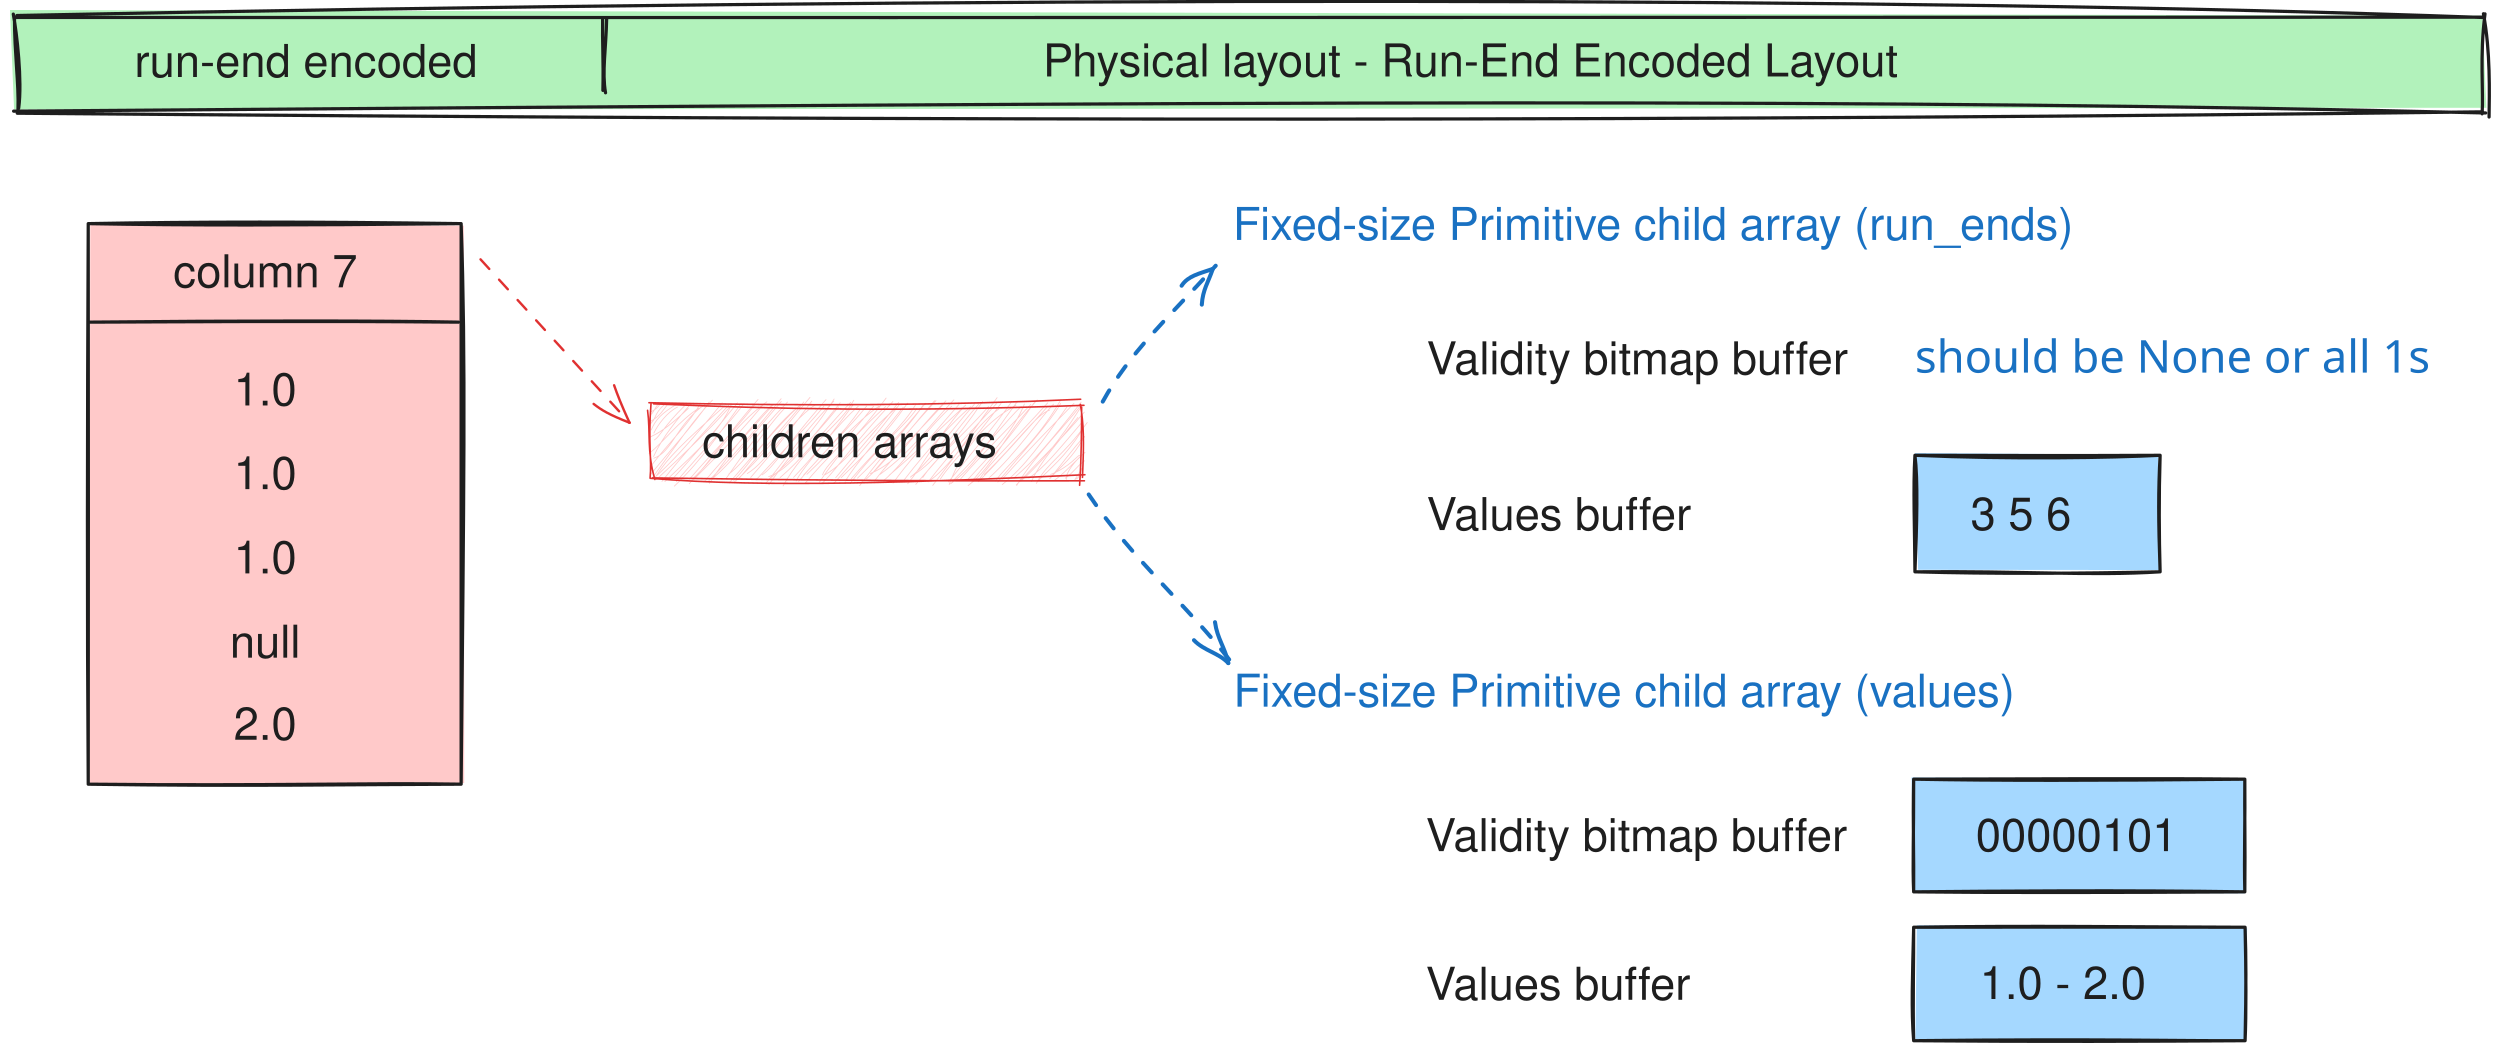
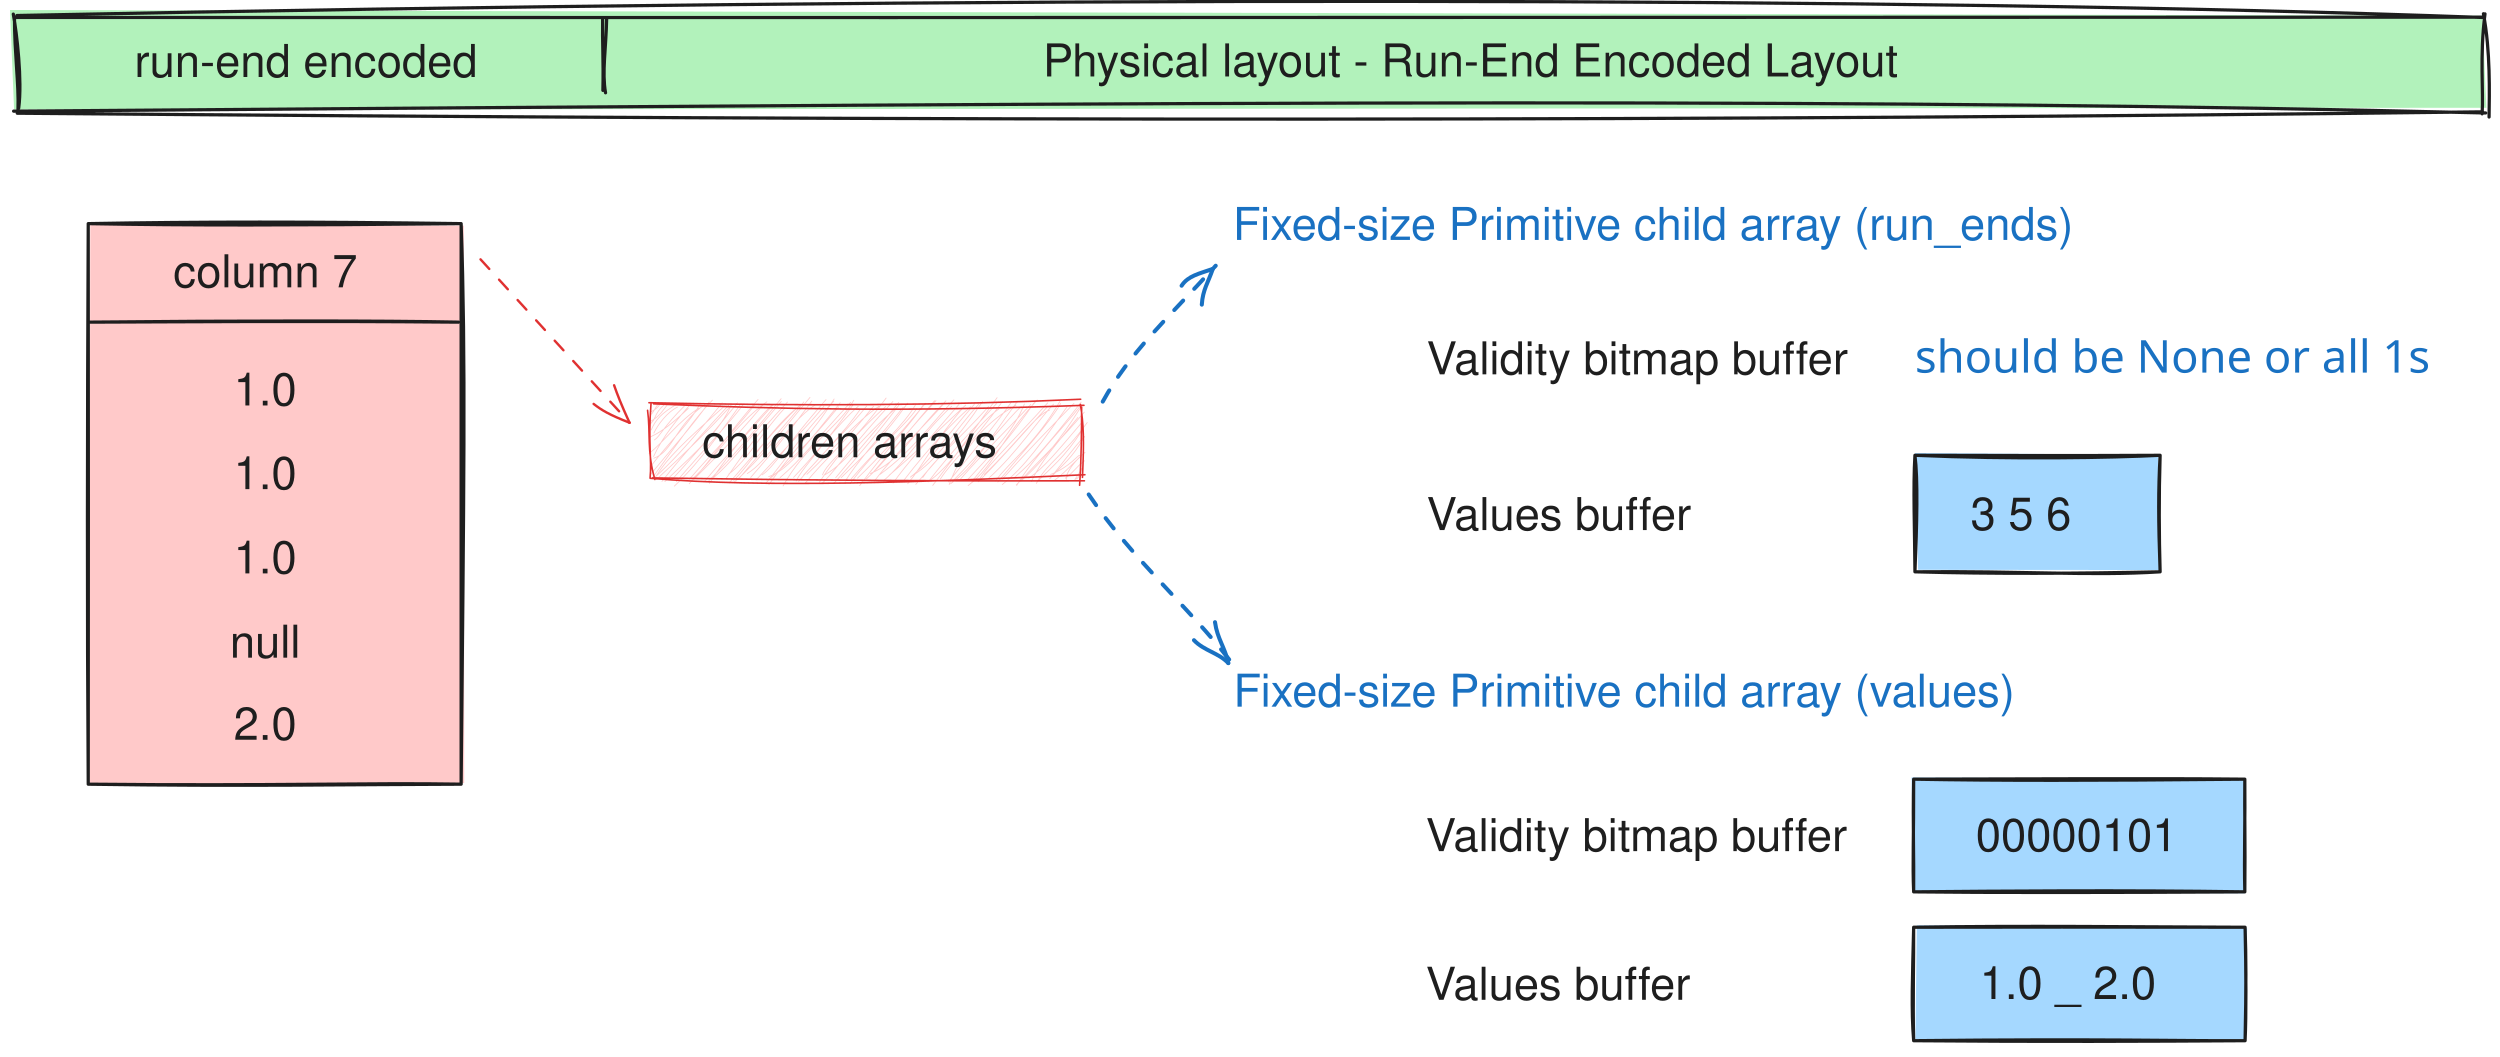
<svg xmlns="http://www.w3.org/2000/svg" version="1.1" viewBox="0 0 1544.38 652.895" width="1544.38" height="652.895">
  <defs>
    <style class="style-fonts">
      @font-face {
        font-family: "Virgil";
        src: url("https://excalidraw.com/Virgil.woff2");
      }
      @font-face {
        font-family: "Cascadia";
        src: url("https://excalidraw.com/Cascadia.woff2");
      }
      @font-face {
        font-family: "Assistant";
        src: url("https://excalidraw.com/Assistant-Regular.woff2");
      }
    </style>
  </defs>
  <g stroke-linecap="round" transform="translate(10 10) rotate(0 762.1899 29.72166)">
    <path d="M-3.83 -3.81 L1523.49 -0.28 L1525.98 56.58 L-1.3 57.69" stroke="none" stroke-width="0" fill="#b2f2bb" />
    <path d="M0.44 -0.42 C588.59 -12.39, 1173.47 -12.16, 1524.48 0.83 M0.07 0.79 C311.97 0.9, 623.2 0.88, 1523.9 0.61 M1524.14 -1.5 C1528.53 21.4, 1527.83 47.89, 1527.63 62.28 M1525.11 -1.43 C1521.73 24.66, 1524.27 46.75, 1523.33 60.33 M1525.52 59.79 C1157.45 50.81, 790.94 52.55, -1.59 58.67 M1523.66 59.08 C1053.56 64.92, 584.28 64.93, 0.66 59.94 M1.55 56.77 C3.82 39.88, 0.39 10.5, -1.78 -1.29 M1.12 57.68 C1.65 41.24, -1.09 23.17, -1.06 0.75" stroke="#1e1e1e" stroke-width="2" fill="none" />
  </g>
  <g transform="translate(83.04726 21.80472) rotate(0 105.8613 16.1)">
    <text x="0" y="25.761" font-family="Helvetica, Segoe UI Emoji" font-size="28px" fill="#1e1e1e" text-anchor="start" style="white-space: pre;" direction="ltr" dominant-baseline="alphabetic">run-end encoded</text>
  </g>
  <g transform="translate(644.2892 21.47495) rotate(0 266.1572 16.1)">
    <text x="0" y="25.761" font-family="Helvetica, Segoe UI Emoji" font-size="28px" fill="#1e1e1e" text-anchor="start" style="white-space: pre;" direction="ltr" dominant-baseline="alphabetic">Physical layout - Run-End Encoded Layout</text>
  </g>
  <g stroke-linecap="round" transform="translate(54.50792 138.1484) rotate(0 115.1775 173.1395)">
    <path d="M1.27 0.31 L232.01 1.24 L232.27 345.6 L0.56 347.05" stroke="none" stroke-width="0" fill="#ffc9c9" />
    <path d="M0 0 C62.81 1.14, 123.78 1.07, 230.36 0 M0 0 C68.89 -1.24, 137 -1.25, 230.36 0 M230.36 0 C233.29 82.72, 232 166.14, 230.36 346.28 M230.36 0 C230.42 130.82, 230.33 261.2, 230.36 346.28 M230.36 346.28 C172.57 345.29, 118.23 347.45, 0 346.28 M230.36 346.28 C162.8 346.42, 95.72 347.75, 0 346.28 M0 346.28 C0.13 235.64, 0.09 122.68, 0 0 M0 346.28 C-0.75 239.15, -0.58 132.71, 0 0" stroke="#1e1e1e" stroke-width="2" fill="none" />
  </g>
  <g stroke-linecap="round">
    <g transform="translate(54.86217 199.0093) rotate(0 114.2212 0)">
      <path d="M0 0 C63.88 -0.2, 130.99 -0.87, 228.44 0 M0 0 C90.86 -0.92, 181.89 -0.97, 228.44 0" stroke="#1e1e1e" stroke-width="2" fill="none" />
    </g>
  </g>
  <mask />
  <g transform="translate(106.994 151.7218) rotate(0 56.80664 16.1)">
    <text x="0" y="25.761" font-family="Helvetica, Segoe UI Emoji" font-size="28px" fill="#1e1e1e" text-anchor="start" style="white-space: pre;" direction="ltr" dominant-baseline="alphabetic">column 7</text>
  </g>
  <g transform="translate(144.3388 224.7129) rotate(0 19.46191 16.1)">
    <text x="0" y="25.761" font-family="Helvetica, Segoe UI Emoji" font-size="28px" fill="#1e1e1e" text-anchor="start" style="white-space: pre;" direction="ltr" dominant-baseline="alphabetic">1.0</text>
  </g>
  <g transform="translate(144.3388 276.4118) rotate(0 19.46191 16.1)">
    <text x="0" y="25.761" font-family="Helvetica, Segoe UI Emoji" font-size="28px" fill="#1e1e1e" text-anchor="start" style="white-space: pre;" direction="ltr" dominant-baseline="alphabetic">1.0</text>
  </g>
  <g transform="translate(144.3388 328.4733) rotate(0 19.46191 16.1)">
    <text x="0" y="25.761" font-family="Helvetica, Segoe UI Emoji" font-size="28px" fill="#1e1e1e" text-anchor="start" style="white-space: pre;" direction="ltr" dominant-baseline="alphabetic">1.0</text>
  </g>
  <g transform="translate(144.3388 431.2362) rotate(0 19.46191 16.1)">
    <text x="0" y="25.761" font-family="Helvetica, Segoe UI Emoji" font-size="28px" fill="#1e1e1e" text-anchor="start" style="white-space: pre;" direction="ltr" dominant-baseline="alphabetic">2.0</text>
  </g>
  <g transform="translate(142.0077 380.5349) rotate(0 21.79297 16.1)">
    <text x="0" y="25.761" font-family="Helvetica, Segoe UI Emoji" font-size="28px" fill="#1e1e1e" text-anchor="start" style="white-space: pre;" direction="ltr" dominant-baseline="alphabetic">null</text>
  </g>
  <g stroke-linecap="round">
    <g transform="translate(372.8796 12.369) rotate(0 0 22.21342)">
      <path d="M1.89 -1.09 C1.52 17.8, -1.07 32.13, 1.19 44.96 M-0.6 -0.84 C-0.88 13.64, -0.01 25.25, -0.44 43.46" stroke="#1e1e1e" stroke-width="2" fill="none" />
    </g>
  </g>
  <mask />
  <g stroke-linecap="round">
    <g transform="translate(297.6218 160.0406) rotate(0 45.24207 50.44578)">
      <path d="M-0.77 0.18 C14.61 17.11, 75.87 84.17, 91.25 101.08" stroke="#e03131" stroke-width="1.5" fill="none" stroke-dasharray="8 9" />
    </g>
    <g transform="translate(297.6218 160.0406) rotate(0 45.24207 50.44578)">
      <path d="M69.1 89.48 C73.99 93.33, 78.64 96.13, 91.25 101.08" stroke="#e03131" stroke-width="1.5" fill="none" />
    </g>
    <g transform="translate(297.6218 160.0406) rotate(0 45.24207 50.44578)">
      <path d="M81.74 77.96 C83.92 84.14, 85.93 89.36, 91.25 101.08" stroke="#e03131" stroke-width="1.5" fill="none" />
    </g>
  </g>
  <mask />
  <g stroke-linecap="round" transform="translate(402.2345 249.5659) rotate(0 133.3848 23.26222)">
    <path d="M0 0 C0 0, 0 0, 0 0 M0 0 C0 0, 0 0, 0 0 M-0.63 5.03 C1.71 4.11, 4.28 2.26, 5.67 -0.22 M0.28 6.25 C1.94 4.28, 2.77 1.71, 4.25 0.33 M-1.42 13 C3.4 9.7, 1.42 6.15, 8.3 0.3 M-0.16 10.64 C5.52 7.42, 7.67 3.4, 10.17 0.32 M0.05 16.07 C2.73 9.77, 6.06 5.88, 16.45 -0.27 M1.71 17.95 C4.09 12.71, 10.23 4.82, 16.26 1.93 M-0.97 20.62 C3.97 18.24, 9.51 15.47, 22.94 2.77 M2.02 22.23 C5.52 20, 7.65 13.95, 20.78 1.01 M-1.25 30.55 C7.13 24.19, 17.47 10.07, 29.5 2.6 M1.52 32.43 C7.12 20, 16.87 8.65, 24.79 -0.43 M1.68 33.5 C13.32 29.56, 15.47 12.64, 33.2 0.27 M0.76 37.26 C9.94 25.05, 25.14 10.29, 30.22 -0.23 M0.43 46.1 C15.63 25.23, 27.42 8.24, 37.88 -2.39 M-0.6 43.77 C13.22 27, 26.24 12.76, 35.83 -1.22 M2.98 44.7 C9.84 33.66, 20.54 23.15, 44.63 1.92 M1.59 45.94 C11.33 37.13, 20.73 27.81, 43.92 -0.7 M3.26 46.68 C22.95 28.55, 36.37 15.14, 47.78 2.74 M6.7 47.81 C18.64 32.57, 32.97 16.88, 48.39 0.24 M8.5 47.91 C28.8 28.64, 42.83 16.27, 49.46 0.62 M12.7 46.89 C23.09 35.49, 31.67 26.09, 53.38 -0.71 M14.36 50.75 C25.71 39.87, 34.3 29.69, 55.51 -0.15 M15.54 47.99 C31.82 28.92, 50.18 9.97, 57.42 -0.36 M23.53 49.29 C37.31 34.91, 44.63 21.57, 66.07 -2.82 M23.76 46.37 C36.71 31.22, 49.5 19.03, 64.02 0.49 M25.67 46.11 C37.93 35.5, 50.79 13.61, 71.5 -1.35 M26.66 46.35 C35.98 36.48, 46.21 27.94, 69.82 -0.23 M35.99 49.05 C44.43 35.91, 59.93 15.25, 74.95 0.25 M32.91 47.92 C44.66 33.75, 55.67 22.68, 75.21 0.7 M35.18 47.93 C48.2 34.71, 59.97 21.56, 80.31 -3.26 M38.67 45.43 C49.44 36.17, 55.86 26.91, 80.43 -1.54 M47.95 43.31 C60.25 34.05, 67.43 18.65, 82.72 2.36 M46.23 46.13 C54.32 34.95, 62.89 21.07, 84.23 -1.2 M51.02 47.24 C61.73 36.54, 72.7 17.38, 88.61 3.61 M48.12 48.87 C62.62 32.36, 77.79 13.97, 92 0.63 M51.59 48.03 C66.56 35.09, 81.47 15.92, 98.13 -4.06 M53.75 46.66 C70.57 26.45, 85.45 10.12, 94.34 -1.28 M59.41 42.96 C72.28 35.24, 84.26 12.3, 101.21 0.59 M61.5 45.34 C75.7 29.32, 88.39 13.06, 99.25 -1.76 M68.56 43.81 C75.93 38.85, 83.08 25.99, 108.04 -2.74 M64.75 46.96 C82.1 28.2, 97.55 12.76, 106.7 1.46 M72.74 49.87 C87.91 28.05, 99.99 18.04, 113.05 -3.09 M71.23 48.6 C84.97 31.72, 96.52 14.59, 112.81 -1.68 M72.59 44.89 C84.07 40.84, 92.03 30.13, 116.79 -0.76 M74.45 45.32 C84.55 35.93, 95.67 26.28, 115.78 1.83 M81.5 50.63 C95.51 25.33, 116.05 14.21, 125.18 -2.32 M79.68 45.45 C93.11 34.01, 101.57 22.35, 123.28 -1.05 M89.6 47.6 C92.69 40.64, 102.49 31, 124.82 0.42 M88.03 45.32 C101.96 30.88, 114.57 13.25, 127.92 1.45 M94.3 43.78 C101.89 35.66, 120.27 16.14, 128.79 3.87 M91.14 47.77 C106.82 29.13, 123.09 14.07, 133.16 1.29 M96.26 43.42 C113.6 27.02, 126.32 11.15, 140.7 1.45 M95.25 48.87 C106.63 34.95, 119.85 23.67, 137.47 1.25 M105.9 43.74 C108.69 35.85, 123.3 26.23, 145.17 -3.68 M103.85 48.49 C116.76 28.93, 132.5 12.65, 144.92 1.56 M107.38 43.71 C121.35 35.74, 129.65 20.88, 151.82 2.13 M105.81 48.94 C116.96 37.51, 124.04 25.48, 149.35 -1.51 M113.15 48.78 C128.36 31.88, 142.63 14.76, 153.77 -0.23 M113.99 45.6 C125.73 31.25, 141.66 13.12, 152.95 -0.97 M119.89 47.68 C126.77 36.52, 139.33 22.46, 155.66 2.12 M117.36 45.56 C131.94 31.37, 144.26 19.63, 158.42 -0.53 M123.06 49.08 C138.9 27.36, 156.74 13.93, 164.13 2.8 M123.67 46.18 C138.66 28.5, 156.71 12.61, 163.58 0.05 M128.85 50.44 C145.94 27.51, 163.19 8.79, 167.84 0.95 M127.49 45.8 C139.66 34.27, 154.68 17.52, 169.48 -0.44 M136.74 42.67 C149.49 28.08, 163.48 11.51, 175.95 -2.09 M132.93 46.33 C144.48 35.89, 151.68 25.28, 175.07 -1.99 M135.44 42.96 C154.02 35.2, 159.64 20.66, 182.12 -1.96 M137.71 47.84 C153.51 27.3, 171.12 11.41, 181.27 -0.79 M141.44 43.46 C161.66 28.67, 172.88 12.27, 187.02 -2.57 M143.77 47.24 C158.38 34.38, 167.42 18.48, 185.64 1.39 M146.97 44.1 C164.26 29.5, 181.66 12.3, 194.35 0.67 M149.47 48.88 C157.7 37.11, 168.05 26, 190.46 -0.1 M158.53 49.25 C169.09 36.38, 174.85 23.1, 193.28 1.59 M156.12 47.17 C171.65 26.74, 188.68 8.93, 197.42 1.72 M160.86 44.56 C176.92 35.37, 188.51 15.24, 202.52 0.01 M160.17 45.21 C172.14 35.71, 180.27 22.15, 199.67 0.19 M163.49 49.68 C174.54 36.57, 188.58 22.42, 204.78 -1.52 M167.82 45.41 C175.2 34.02, 187.8 24.54, 208.5 1.57 M172.68 46.97 C187.87 35.41, 199.41 14.07, 214.77 3.09 M171.14 48.15 C185.04 30.04, 198.59 15.87, 213.44 -0.29 M173.96 50.3 C184.58 36.57, 192.61 25.51, 213.72 -3.9 M178.69 46.35 C184.87 36.55, 198.63 23.94, 216.9 -1.38 M184.11 49.78 C192.64 26.34, 208.92 9.66, 225.34 0.82 M183.66 48.13 C198.27 30.11, 215.67 9.11, 222.27 -0.86 M185.01 49.27 C200.1 38.16, 203.99 28.7, 226.38 -1.72 M185.81 48.17 C205.43 28.41, 220.12 9.4, 228.57 1.56 M194.94 47.35 C207.7 33.58, 224.32 16.42, 230.59 0 M190.91 46.6 C206.44 28.78, 221.05 14.84, 234.57 0.23 M195.84 50.38 C211.88 38.39, 216.94 20.41, 238.55 -2.5 M198.15 47.86 C211.06 31.93, 223.47 18.89, 236.75 -1.05 M203.13 45.91 C209.47 36.29, 220.78 25.95, 245.01 -0.72 M202.06 48.08 C215.42 34.72, 227.71 20.7, 244.72 1.8 M205.77 43.54 C225.99 24.44, 237.72 6.33, 246.1 3.85 M208.68 45.73 C225.6 30.62, 239.67 9.24, 248.59 0.09 M212.71 47.55 C221.93 34.92, 237.15 25.27, 253.23 -2.8 M214.18 48.18 C228.47 30.95, 246.28 11.5, 253 -0.3 M216.92 49.78 C230.71 38.97, 241.82 23.16, 257.06 1.57 M216.95 46.41 C230.45 31.25, 243.96 17.28, 261.19 -0.33 M225.88 50.25 C236.25 32.71, 255.09 14.36, 266 0.18 M224.28 45.55 C237.16 34.53, 247.38 22.35, 265.66 -1.13 M225.55 50.02 C242.83 31.84, 253.03 22.22, 267.6 5.02 M228.45 47.58 C246.47 31.55, 258.75 12.49, 265.64 1.65 M234.93 47.86 C240.6 35.45, 250.65 24.6, 263.64 8.31 M233.33 45.89 C243.21 38.87, 250.48 29.72, 266.34 11.13 M238.02 49.05 C244.32 36.64, 254.89 31.86, 269.4 11.46 M238.59 47.98 C247.19 39.09, 255.62 32.87, 266.33 16.11 M246.31 46.1 C254.6 36.93, 259.56 34.24, 267.72 20.2 M246.22 46 C253.24 37.95, 260.91 27.03, 267.72 19.99 M246.82 43.53 C258.68 38.89, 263.65 31.43, 264.75 31.7 M248.74 47.43 C255.64 42.5, 257.55 39.44, 268.07 29.84 M256.52 46.57 C256.1 43.48, 259.25 38.07, 265.64 31.95 M255.86 45.83 C260.7 42.65, 262.02 39.34, 267.76 35.07 M261.87 46.51 C262.96 46.29, 264.72 45.75, 265.82 39.72 M261.71 46.88 C263.05 44.79, 264.27 42.6, 266.51 39.84" stroke="#ffc9c9" stroke-width="0.5" fill="none" />
    <path d="M-1.34 -0.79 C91.03 1.3, 184.4 0.9, 265.34 -2.93 M1.55 -0.09 C76.51 3.15, 156.05 4.94, 267.37 0.82 M265.94 2 C265.91 15.33, 265.81 34.82, 264.69 50.21 M265.14 0.27 C267.23 11.97, 267.51 22.31, 266.46 45.33 M267.96 43.7 C168.43 48.35, 70.1 51.91, -0.6 45.9 M267.67 47.46 C185.29 47.68, 104.37 47.27, 0.84 45.66 M2.31 46.64 C-2.74 29.21, -0.38 17.12, -2.2 3.92 M-0.65 45.7 C0.48 34.6, -1.9 23.32, -0.08 -0.05" stroke="#e03131" stroke-width="1" fill="none" />
  </g>
  <g transform="translate(433.7755 256.7281) rotate(0 91.81348 16.1)">
    <text x="0" y="25.761" font-family="Helvetica, Segoe UI Emoji" font-size="28px" fill="#1e1e1e" text-anchor="start" style="white-space: pre;" direction="ltr" dominant-baseline="alphabetic">children arrays</text>
  </g>
  <g stroke-linecap="round">
    <g transform="translate(678.7785 246.004) rotate(0 37.90899 -42.89019)">
      <path d="M2.45 2.09 C19.14 -28.28, 41.39 -48.12, 72.23 -81.85" stroke="#1971c2" stroke-width="2.5" fill="none" stroke-dasharray="8 10" />
    </g>
    <g transform="translate(678.7785 246.004) rotate(0 37.90899 -42.89019)">
      <path d="M63.64 -57.81 C64.22 -67.1, 67.62 -71.55, 70.43 -79.89" stroke="#1971c2" stroke-width="2.5" fill="none" />
    </g>
    <g transform="translate(678.7785 246.004) rotate(0 37.90899 -42.89019)">
      <path d="M51.16 -69.5 C55.16 -75.65, 61.99 -76.89, 70.43 -79.89" stroke="#1971c2" stroke-width="2.5" fill="none" />
    </g>
  </g>
  <mask />
  <g transform="translate(761.9695 410.8059) rotate(0 243.5029 16.1)">
    <text x="0" y="25.761" font-family="Helvetica, Segoe UI Emoji" font-size="28px" fill="#1971c2" text-anchor="start" style="white-space: pre;" direction="ltr" dominant-baseline="alphabetic">Fixed-size Primitive child array (values)</text>
  </g>
  <g stroke-linecap="round">
    <g transform="translate(672.958 305.4135) rotate(0 44.09899 49.25757)">
      <path d="M-0.41 0.04 C26.57 40.26, 60.99 69.08, 86.61 102.32" stroke="#1971c2" stroke-width="2.5" fill="none" stroke-dasharray="8 10" />
    </g>
    <g transform="translate(672.958 305.4135) rotate(0 44.09899 49.25757)">
      <path d="M64.62 90.07 C70.65 96.54, 80 97.93, 85.82 104.22" stroke="#1971c2" stroke-width="2.5" fill="none" />
    </g>
    <g transform="translate(672.958 305.4135) rotate(0 44.09899 49.25757)">
      <path d="M77.61 78.94 C79.01 89.21, 83.79 94.51, 85.82 104.22" stroke="#1971c2" stroke-width="2.5" fill="none" />
    </g>
  </g>
  <mask />
  <g transform="translate(881.2936 301.7051) rotate(0 81.21777 16.1)">
    <text x="0" y="25.761" font-family="Helvetica, Segoe UI Emoji" font-size="28px" fill="#1e1e1e" text-anchor="start" style="white-space: pre;" direction="ltr" dominant-baseline="alphabetic">Values buffer</text>
  </g>
  <g transform="translate(881.2936 205.5039) rotate(0 129.4521 16.1)">
    <text x="0" y="25.761" font-family="Helvetica, Segoe UI Emoji" font-size="28px" fill="#1e1e1e" text-anchor="start" style="white-space: pre;" direction="ltr" dominant-baseline="alphabetic">Validity bitmap buffer</text>
  </g>
  <g stroke-linecap="round" transform="translate(1182.956 281.2592) rotate(0 75.73109 35.99073)">
    <path d="M0.06 -1.43 L150.31 -0.25 L151.76 70.88 L1.96 70.74" stroke="none" stroke-width="0" fill="#a5d8ff" />
    <path d="M0 0 C59.52 2.64, 122.1 1.49, 151.46 0 M0 0 C53.3 0.2, 107.17 0.26, 151.46 0 M151.46 0 C150.3 21.04, 150.31 40.21, 151.46 71.98 M151.46 0 C150.68 25.29, 150.82 49.76, 151.46 71.98 M151.46 71.98 C108.55 74.71, 66.05 71.3, 0 71.98 M151.46 71.98 C100.18 73.09, 47.43 73.31, 0 71.98 M0 71.98 C1.24 42.95, 1.91 14.65, 0 0 M0 71.98 C-0.16 45.44, -1.19 19.73, 0 0" stroke="#1e1e1e" stroke-width="2" fill="none" />
  </g>
  <g transform="translate(880.7858 591.8587) rotate(0 81.21777 16.1)">
    <text x="0" y="25.761" font-family="Helvetica, Segoe UI Emoji" font-size="28px" fill="#1e1e1e" text-anchor="start" style="white-space: pre;" direction="ltr" dominant-baseline="alphabetic">Values buffer</text>
  </g>
  <g transform="translate(880.7858 500.037) rotate(0 129.4521 16.1)">
    <text x="0" y="25.761" font-family="Helvetica, Segoe UI Emoji" font-size="28px" fill="#1e1e1e" text-anchor="start" style="white-space: pre;" direction="ltr" dominant-baseline="alphabetic">Validity bitmap buffer</text>
  </g>
  <g stroke-linecap="round" transform="translate(1182.167 572.811) rotate(0 102.3723 35.04221)">
    <path d="M1.96 -1.24 L206 0.77 L204.1 69.26 L1.06 69.23" stroke="none" stroke-width="0" fill="#a5d8ff" />
    <path d="M0 0 C68.7 -1.13, 137.99 -0.17, 204.74 0 M0 0 C58.66 -0.14, 117.47 -0.13, 204.74 0 M204.74 0 C205.36 26.98, 205.48 54.62, 204.74 70.08 M204.74 0 C205.37 18.14, 205.44 36.47, 204.74 70.08 M204.74 70.08 C163.2 70.31, 118.27 68.83, 0 70.08 M204.74 70.08 C143.1 70.48, 80.15 70.78, 0 70.08 M0 70.08 C-1.57 51.39, -0.72 30.2, 0 0 M0 70.08 C-0.6 44.89, 0.13 19.39, 0 0" stroke="#1e1e1e" stroke-width="2" fill="none" />
  </g>
-   <g transform="translate(1222.959 591.3905) rotate(0 59.14453 16.1)">
-     <text x="0" y="25.761" font-family="Helvetica, Segoe UI Emoji" font-size="28px" fill="#1e1e1e" text-anchor="start" style="white-space: pre;" direction="ltr" dominant-baseline="alphabetic">1.0  -  2.0</text>
+   <g transform="translate(1222.959 591.3905) rotate(0 62.26855 16.1)">
+     <text x="0" y="25.761" font-family="Helvetica, Segoe UI Emoji" font-size="28px" fill="#1e1e1e" text-anchor="start" style="white-space: pre;" direction="ltr" dominant-baseline="alphabetic">1.0  _  2.0</text>
  </g>
  <g transform="translate(1217.288 301.5962) rotate(0 38.91699 16.1)">
    <text x="0" y="25.761" font-family="Helvetica, Segoe UI Emoji" font-size="28px" fill="#1e1e1e" text-anchor="start" style="white-space: pre;" direction="ltr" dominant-baseline="alphabetic">3  5  6</text>
  </g>
  <g transform="translate(761.6521 122.4686) rotate(0 261.4131 16.1)">
    <text x="0" y="25.761" font-family="Helvetica, Segoe UI Emoji" font-size="28px" fill="#1971c2" text-anchor="start" style="white-space: pre;" direction="ltr" dominant-baseline="alphabetic">Fixed-size Primitive child array (run_ends)</text>
  </g>
  <g stroke-linecap="round" transform="translate(1182.167 481.3339) rotate(0 102.2857 34.80312)">
    <path d="M-1.31 -1.07 L204.49 -0.05 L204.27 70.52 L0.1 69.61" stroke="none" stroke-width="0" fill="#a5d8ff" />
    <path d="M0 0 C53.65 0.95, 108.23 0.92, 204.57 0 M0 0 C71.15 -0.07, 142.59 -0.63, 204.57 0 M204.57 0 C204.33 21.41, 204.91 37.81, 204.57 69.61 M204.57 0 C204.86 23.67, 204.03 47.75, 204.57 69.61 M204.57 69.61 C124.92 70.09, 44.82 70.17, 0 69.61 M204.57 69.61 C129.7 68.49, 53.71 69.12, 0 69.61 M0 69.61 C0.25 48.83, -0.6 29.41, 0 0 M0 69.61 C-0.76 52.63, 0.09 36.05, 0 0" stroke="#1e1e1e" stroke-width="2" fill="none" />
  </g>
  <g transform="translate(1220.56 500.0396) rotate(0 62.28906 16.1)">
    <text x="0" y="25.761" font-family="Helvetica, Segoe UI Emoji" font-size="28px" fill="#1e1e1e" text-anchor="start" style="white-space: pre;" direction="ltr" dominant-baseline="alphabetic">00000101</text>
  </g>
  <g transform="translate(1182.956 205.6629) rotate(0 164.4859 17.5)">
    <text x="0" y="24.528" font-family="Virgil, Segoe UI Emoji" font-size="28px" fill="#1971c2" text-anchor="start" style="white-space: pre;" direction="ltr" dominant-baseline="alphabetic">should be None or all 1s</text>
  </g>
</svg>
